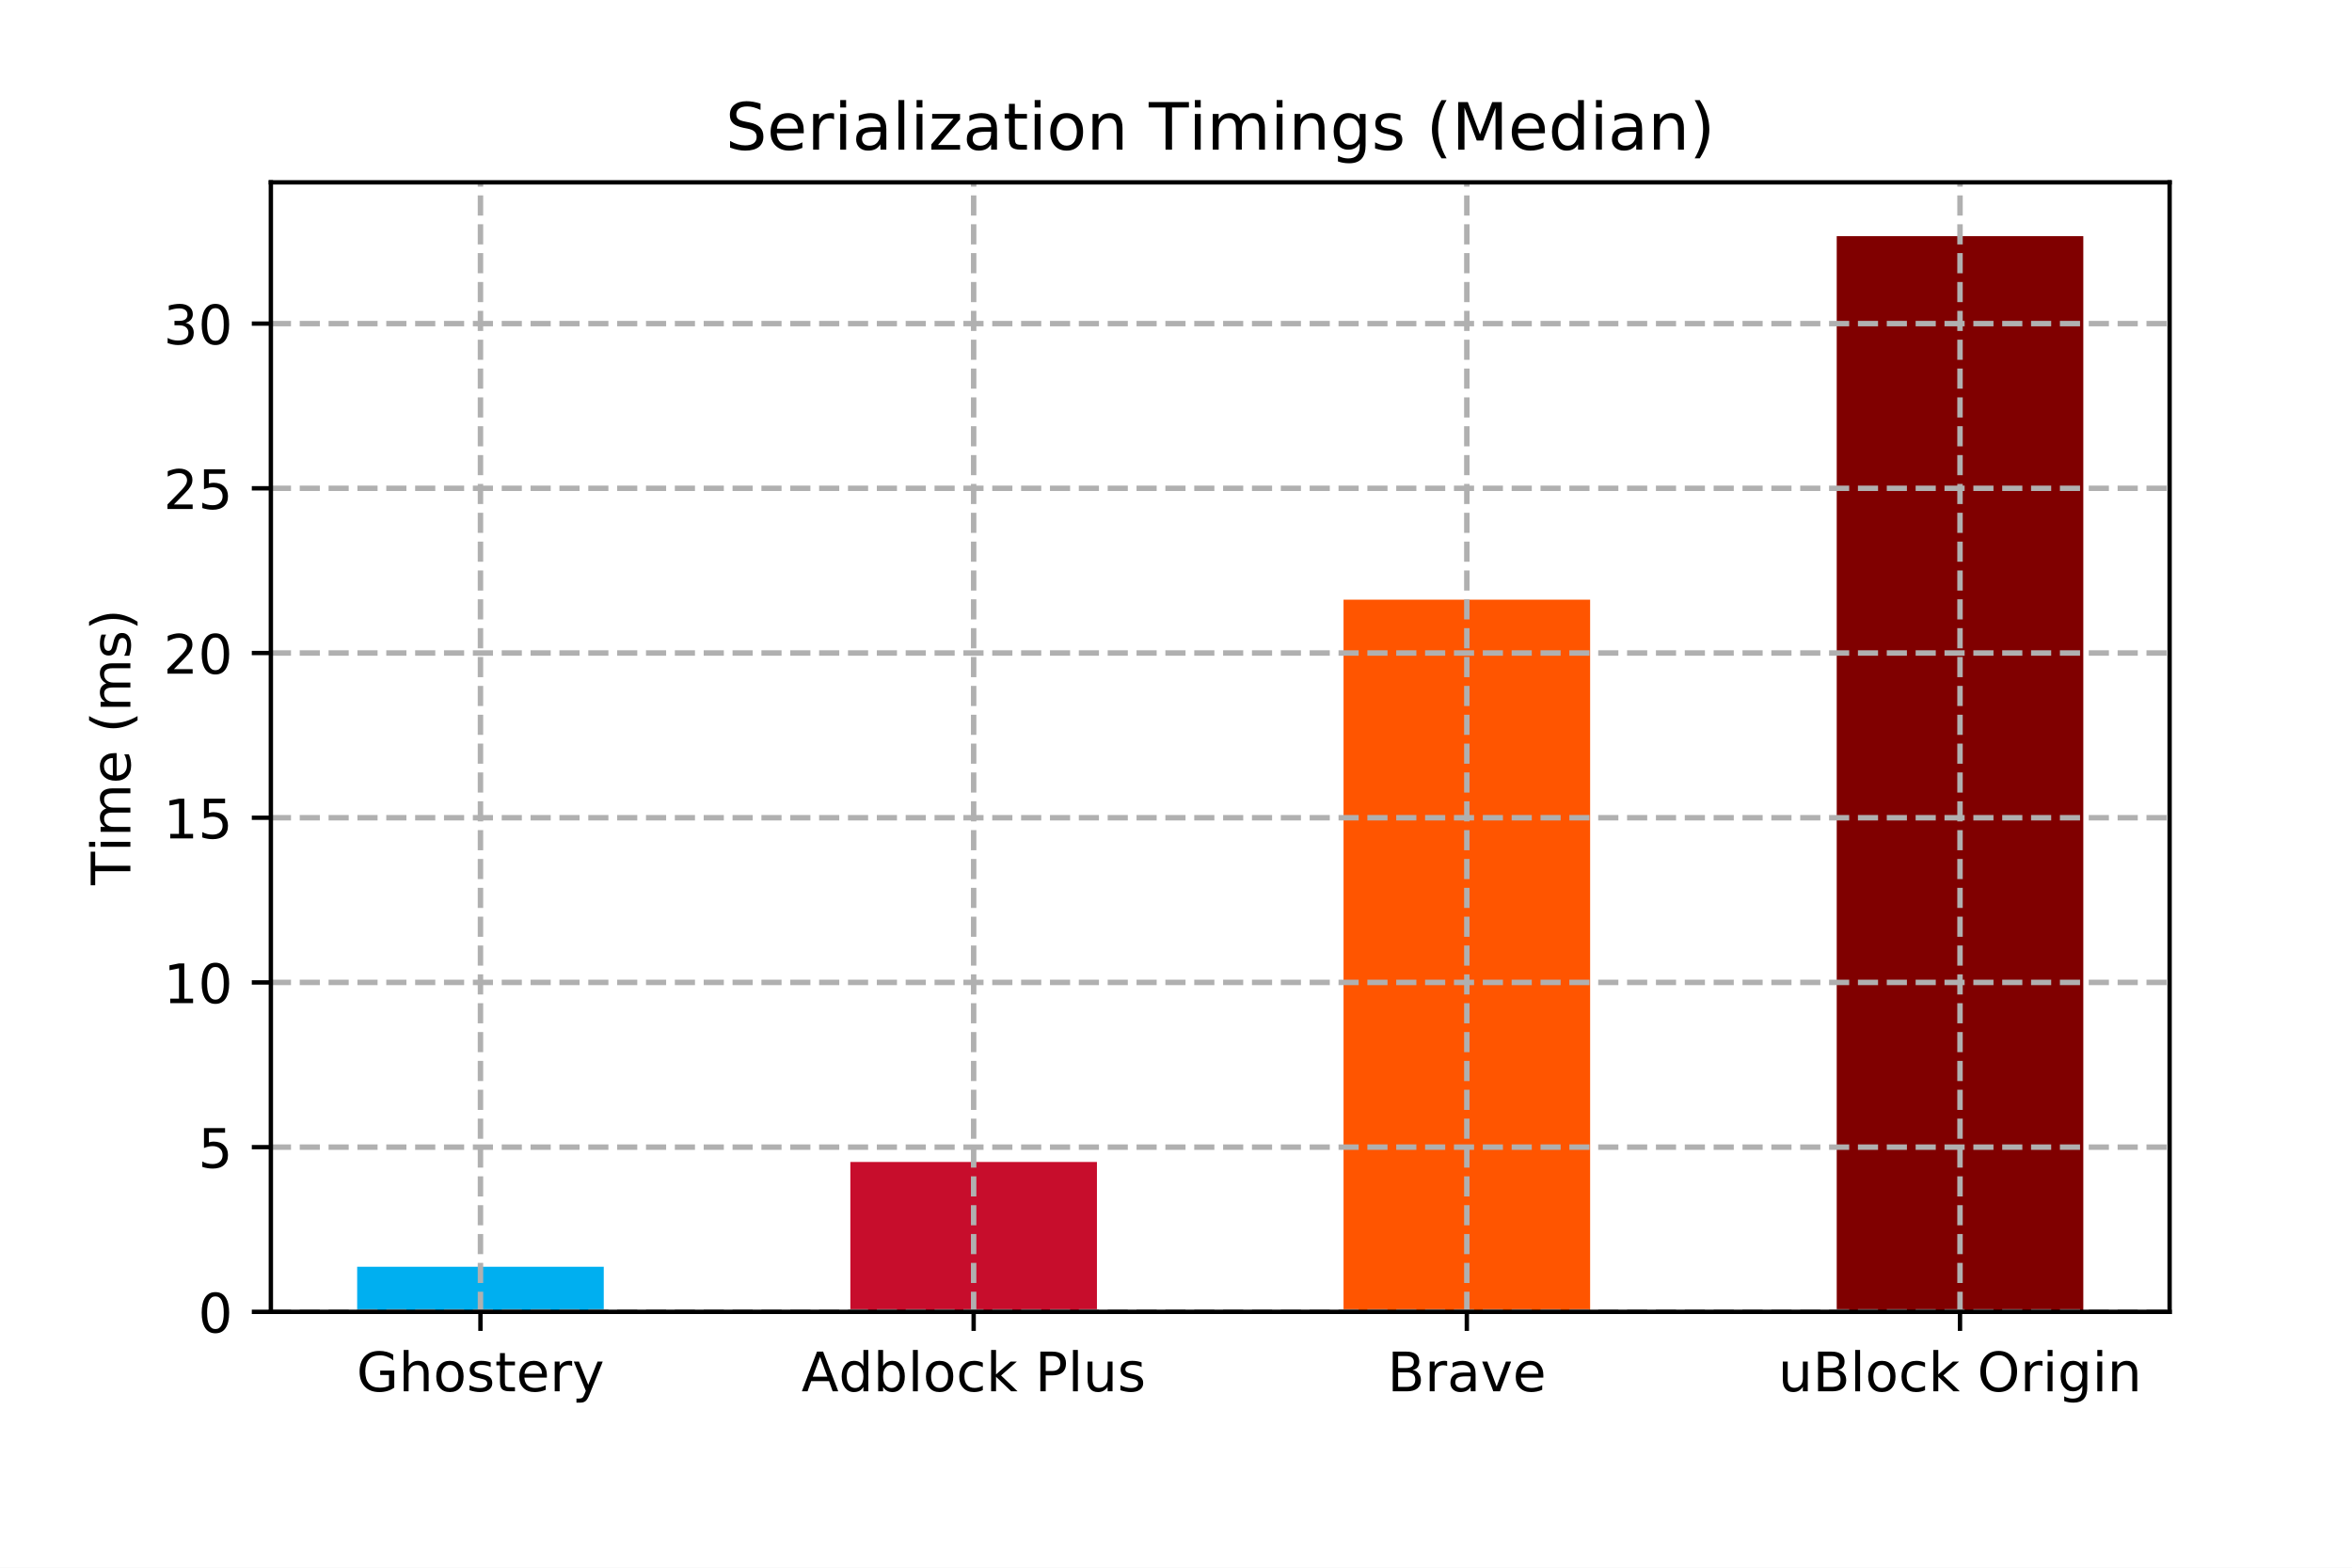
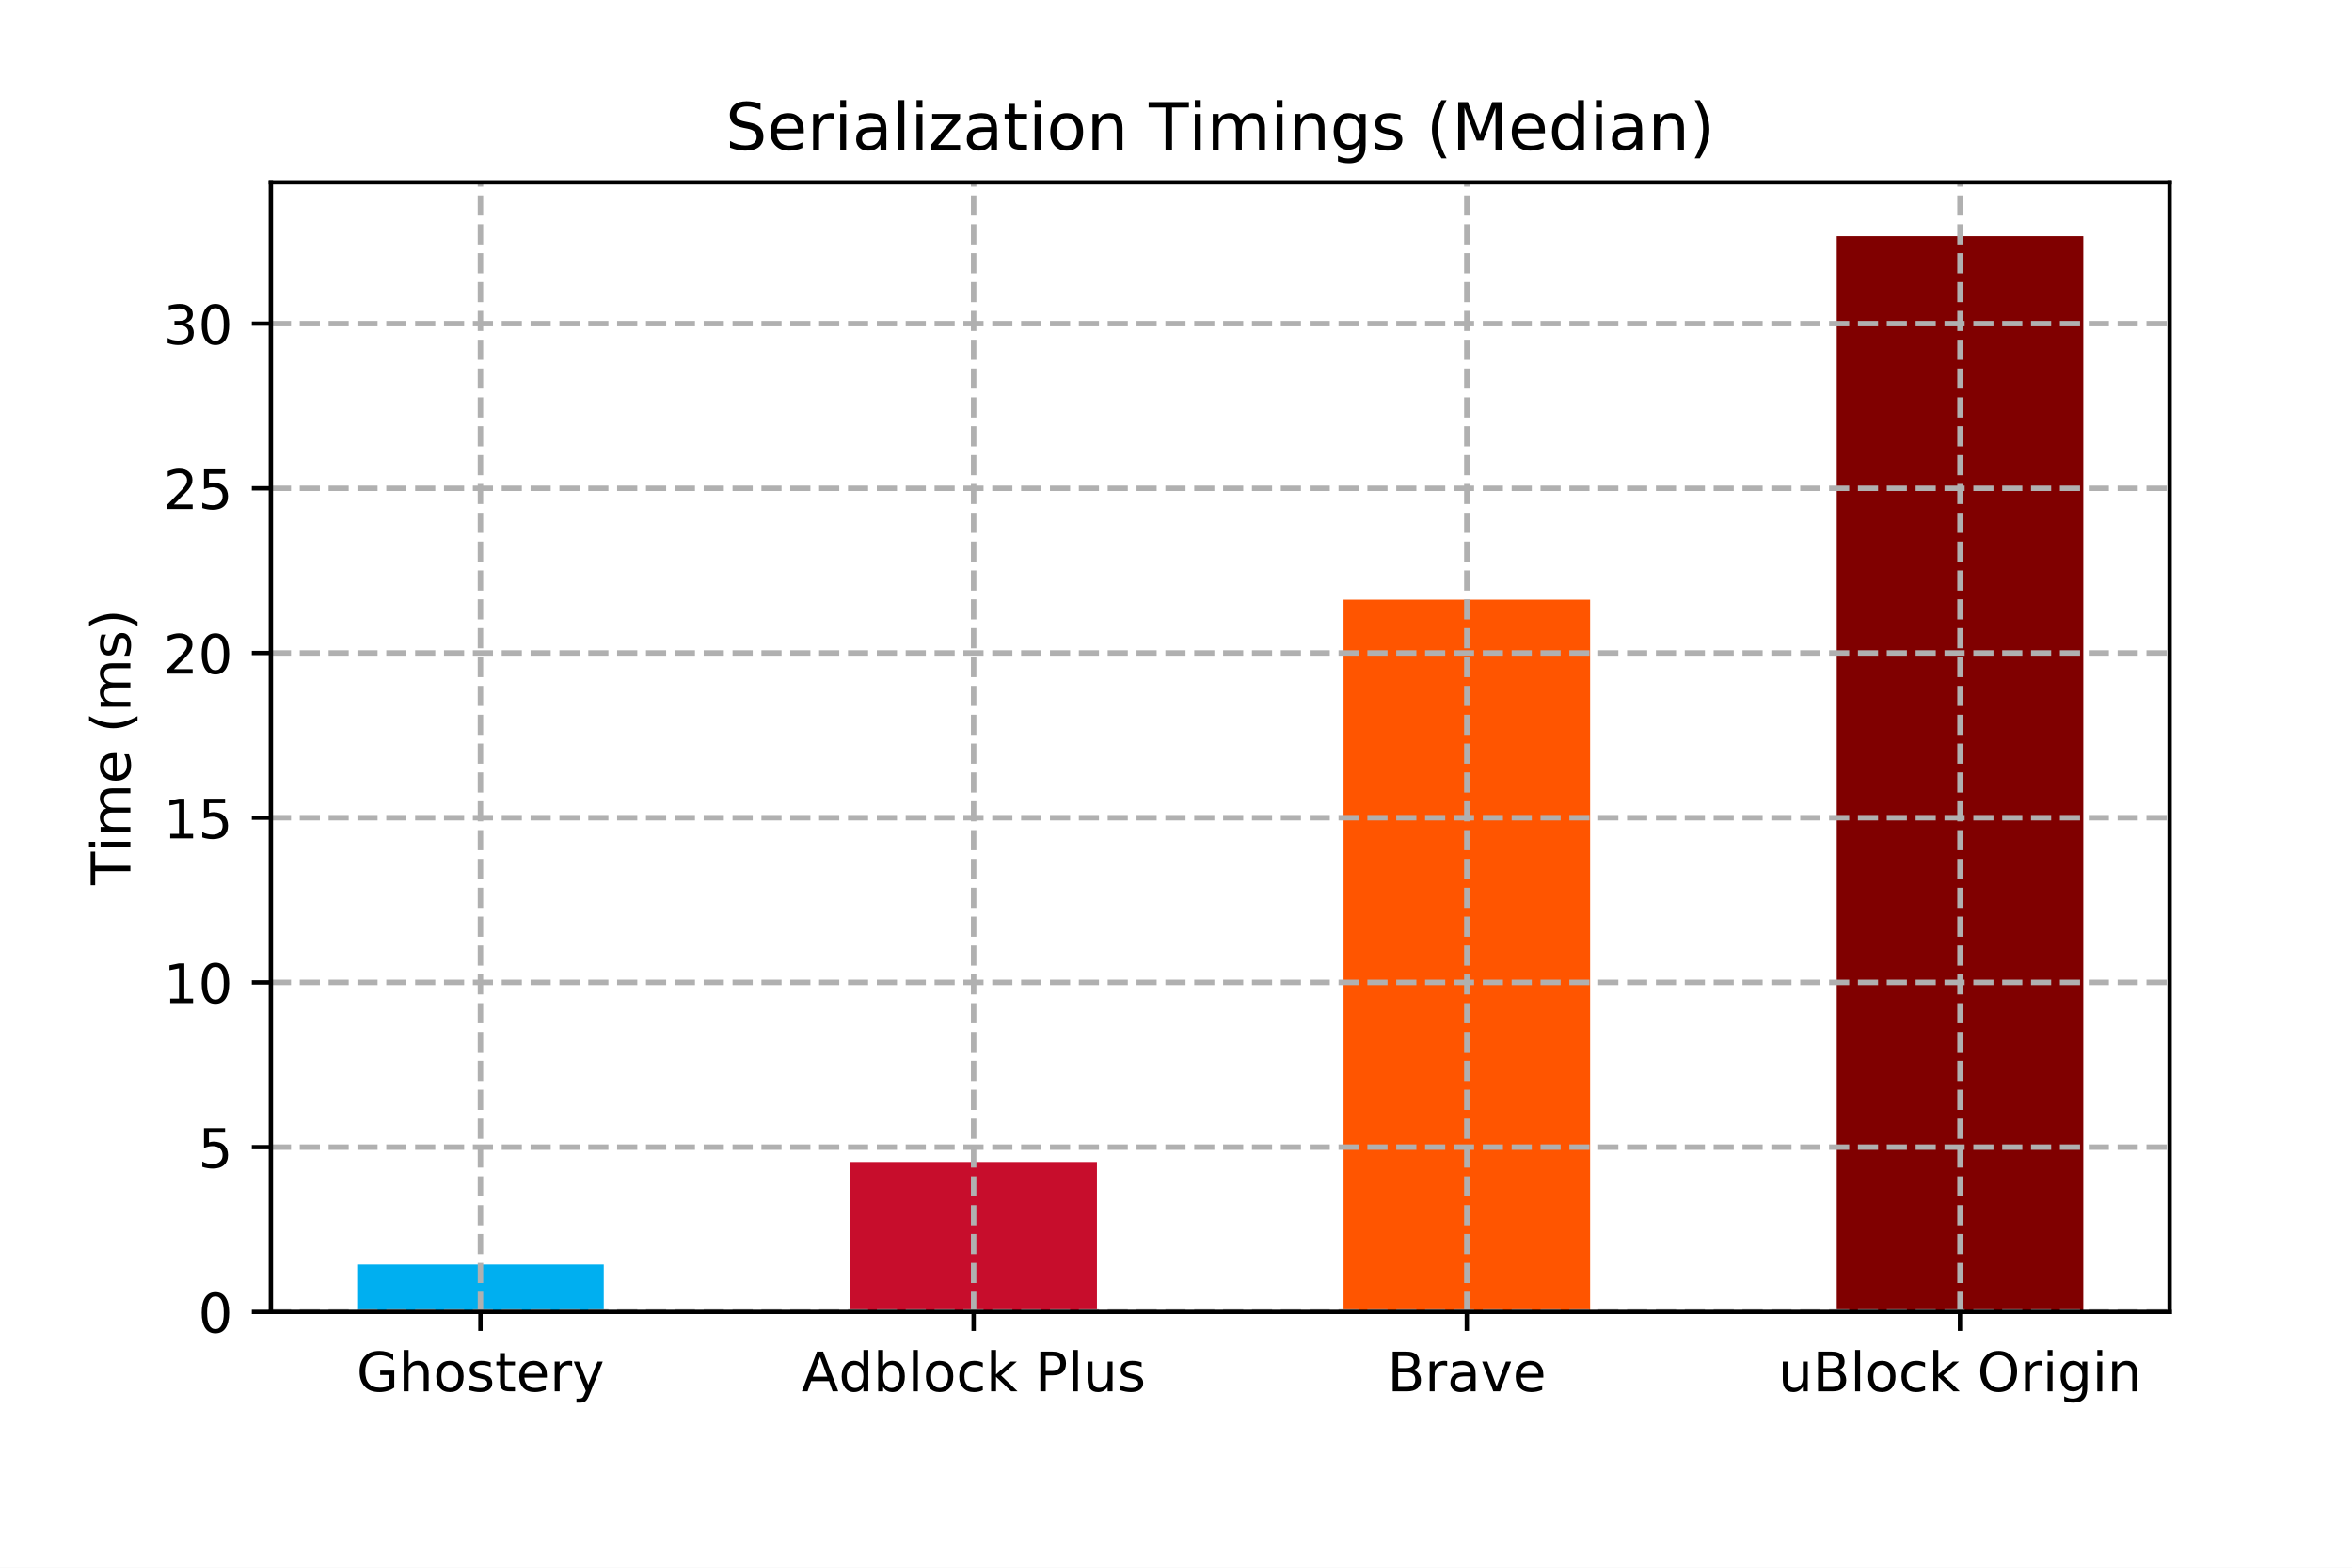
<svg xmlns="http://www.w3.org/2000/svg" xmlns:xlink="http://www.w3.org/1999/xlink" height="288pt" version="1.1" viewBox="0 0 432 288" width="432pt">
  <defs>
    <style type="text/css">
*{stroke-linecap:butt;stroke-linejoin:round;}
  </style>
  </defs>
  <g id="figure_1">
    <g id="patch_1">
      <path d="M 0 288  L 432 288  L 432 0  L 0 0  z " style="fill:#ffffff;" />
    </g>
    <g id="axes_1">
      <g id="patch_2">
        <path d="M 49.75 241  L 398.5 241  L 398.5 33.5  L 49.75 33.5  z " style="fill:#ffffff;" />
      </g>
      <g id="patch_3">
-         <path clip-path="url(#p125ec723dc)" d="M 65.602 241  L 110.894 241  L 110.894 232.71  L 65.602 232.71  z " style="fill:#00aff0;" />
+         <path clip-path="url(#pce70457e2d)" d="M 65.602 241  L 110.894 241  L 110.894 232.305  L 65.602 232.305  z " style="fill:#00aff0;" />
      </g>
      <g id="patch_4">
-         <path clip-path="url(#p125ec723dc)" d="M 156.187 241  L 201.479 241  L 201.479 213.463  L 156.187 213.463  z " style="fill:#c70d2c;" />
+         <path clip-path="url(#pce70457e2d)" d="M 156.187 241  L 201.479 241  L 201.479 213.463  L 156.187 213.463  z " style="fill:#c70d2c;" />
      </g>
      <g id="patch_5">
-         <path clip-path="url(#p125ec723dc)" d="M 246.771 241  L 292.063 241  L 292.063 110.171  L 246.771 110.171  z " style="fill:#ff5500;" />
+         <path clip-path="url(#pce70457e2d)" d="M 246.771 241  L 292.063 241  L 292.063 110.171  L 246.771 110.171  z " style="fill:#ff5500;" />
      </g>
      <g id="patch_6">
-         <path clip-path="url(#p125ec723dc)" d="M 337.356 241  L 382.648 241  L 382.648 43.381  L 337.356 43.381  z " style="fill:#800000;" />
+         <path clip-path="url(#pce70457e2d)" d="M 337.356 241  L 382.648 241  L 382.648 43.381  L 337.356 43.381  z " style="fill:#800000;" />
      </g>
      <g id="matplotlib.axis_1">
        <g id="xtick_1">
          <g id="line2d_1">
-             <path clip-path="url(#p125ec723dc)" d="M 88.248 241  L 88.248 33.5  " style="fill:none;stroke:#b0b0b0;stroke-dasharray:3.7,1.6;stroke-dashoffset:0;" />
+             <path clip-path="url(#pce70457e2d)" d="M 88.248 241  L 88.248 33.5  " style="fill:none;stroke:#b0b0b0;stroke-dasharray:3.7,1.6;stroke-dashoffset:0;" />
          </g>
          <g id="line2d_2">
            <defs>
-               <path d="M 0 0  L 0 3.5  " id="m67650d7e22" style="stroke:#000000;stroke-width:0.8;" />
-             </defs>
-             <g>
-               <use style="stroke:#000000;stroke-width:0.8;" x="88.248" xlink:href="#m67650d7e22" y="241" />
+               <path d="M 0 0  L 0 3.5  " id="m66b9fe5f52" style="stroke:#000000;stroke-width:0.8;" />
+             </defs>
+             <g>
+               <use style="stroke:#000000;stroke-width:0.8;" x="88.248" xlink:href="#m66b9fe5f52" y="241" />
            </g>
          </g>
          <g id="text_1">
            <defs>
              <path d="M 59.516 10.406  L 59.516 29.984  L 43.406 29.984  L 43.406 38.094  L 69.281 38.094  L 69.281 6.781  Q 63.578 2.734 56.688 0.656  Q 49.812 -1.422 42 -1.422  Q 24.906 -1.422 15.25 8.562  Q 5.609 18.562 5.609 36.375  Q 5.609 54.25 15.25 64.234  Q 24.906 74.219 42 74.219  Q 49.125 74.219 55.547 72.453  Q 61.969 70.703 67.391 67.281  L 67.391 56.781  Q 61.922 61.422 55.766 63.766  Q 49.609 66.109 42.828 66.109  Q 29.438 66.109 22.719 58.641  Q 16.016 51.172 16.016 36.375  Q 16.016 21.625 22.719 14.156  Q 29.438 6.688 42.828 6.688  Q 48.047 6.688 52.141 7.594  Q 56.25 8.5 59.516 10.406  z " id="DejaVuSans-71" />
              <path d="M 54.891 33.016  L 54.891 0  L 45.906 0  L 45.906 32.719  Q 45.906 40.484 42.875 44.328  Q 39.844 48.188 33.797 48.188  Q 26.516 48.188 22.312 43.547  Q 18.109 38.922 18.109 30.906  L 18.109 0  L 9.078 0  L 9.078 75.984  L 18.109 75.984  L 18.109 46.188  Q 21.344 51.125 25.703 53.562  Q 30.078 56 35.797 56  Q 45.219 56 50.047 50.172  Q 54.891 44.344 54.891 33.016  z " id="DejaVuSans-104" />
              <path d="M 30.609 48.391  Q 23.391 48.391 19.188 42.75  Q 14.984 37.109 14.984 27.297  Q 14.984 17.484 19.156 11.844  Q 23.344 6.203 30.609 6.203  Q 37.797 6.203 41.984 11.859  Q 46.188 17.531 46.188 27.297  Q 46.188 37.016 41.984 42.703  Q 37.797 48.391 30.609 48.391  z M 30.609 56  Q 42.328 56 49.016 48.375  Q 55.719 40.766 55.719 27.297  Q 55.719 13.875 49.016 6.219  Q 42.328 -1.422 30.609 -1.422  Q 18.844 -1.422 12.172 6.219  Q 5.516 13.875 5.516 27.297  Q 5.516 40.766 12.172 48.375  Q 18.844 56 30.609 56  z " id="DejaVuSans-111" />
              <path d="M 44.281 53.078  L 44.281 44.578  Q 40.484 46.531 36.375 47.5  Q 32.281 48.484 27.875 48.484  Q 21.188 48.484 17.844 46.438  Q 14.5 44.391 14.5 40.281  Q 14.5 37.156 16.891 35.375  Q 19.281 33.594 26.516 31.984  L 29.594 31.297  Q 39.156 29.25 43.188 25.516  Q 47.219 21.781 47.219 15.094  Q 47.219 7.469 41.188 3.016  Q 35.156 -1.422 24.609 -1.422  Q 20.219 -1.422 15.453 -0.562  Q 10.688 0.297 5.422 2  L 5.422 11.281  Q 10.406 8.688 15.234 7.391  Q 20.062 6.109 24.812 6.109  Q 31.156 6.109 34.562 8.281  Q 37.984 10.453 37.984 14.406  Q 37.984 18.062 35.516 20.016  Q 33.062 21.969 24.703 23.781  L 21.578 24.516  Q 13.234 26.266 9.516 29.906  Q 5.812 33.547 5.812 39.891  Q 5.812 47.609 11.281 51.797  Q 16.75 56 26.812 56  Q 31.781 56 36.172 55.266  Q 40.578 54.547 44.281 53.078  z " id="DejaVuSans-115" />
              <path d="M 18.312 70.219  L 18.312 54.688  L 36.812 54.688  L 36.812 47.703  L 18.312 47.703  L 18.312 18.016  Q 18.312 11.328 20.141 9.422  Q 21.969 7.516 27.594 7.516  L 36.812 7.516  L 36.812 0  L 27.594 0  Q 17.188 0 13.234 3.875  Q 9.281 7.766 9.281 18.016  L 9.281 47.703  L 2.688 47.703  L 2.688 54.688  L 9.281 54.688  L 9.281 70.219  z " id="DejaVuSans-116" />
              <path d="M 56.203 29.594  L 56.203 25.203  L 14.891 25.203  Q 15.484 15.922 20.484 11.062  Q 25.484 6.203 34.422 6.203  Q 39.594 6.203 44.453 7.469  Q 49.312 8.734 54.109 11.281  L 54.109 2.781  Q 49.266 0.734 44.188 -0.344  Q 39.109 -1.422 33.891 -1.422  Q 20.797 -1.422 13.156 6.188  Q 5.516 13.812 5.516 26.812  Q 5.516 40.234 12.766 48.109  Q 20.016 56 32.328 56  Q 43.359 56 49.781 48.891  Q 56.203 41.797 56.203 29.594  z M 47.219 32.234  Q 47.125 39.594 43.094 43.984  Q 39.062 48.391 32.422 48.391  Q 24.906 48.391 20.391 44.141  Q 15.875 39.891 15.188 32.172  z " id="DejaVuSans-101" />
              <path d="M 41.109 46.297  Q 39.594 47.172 37.812 47.578  Q 36.031 48 33.891 48  Q 26.266 48 22.188 43.047  Q 18.109 38.094 18.109 28.812  L 18.109 0  L 9.078 0  L 9.078 54.688  L 18.109 54.688  L 18.109 46.188  Q 20.953 51.172 25.484 53.578  Q 30.031 56 36.531 56  Q 37.453 56 38.578 55.875  Q 39.703 55.766 41.062 55.516  z " id="DejaVuSans-114" />
              <path d="M 32.172 -5.078  Q 28.375 -14.844 24.75 -17.812  Q 21.141 -20.797 15.094 -20.797  L 7.906 -20.797  L 7.906 -13.281  L 13.188 -13.281  Q 16.891 -13.281 18.938 -11.516  Q 21 -9.766 23.484 -3.219  L 25.094 0.875  L 2.984 54.688  L 12.5 54.688  L 29.594 11.922  L 46.688 54.688  L 56.203 54.688  z " id="DejaVuSans-121" />
            </defs>
            <g transform="translate(65.48978 255.5984)scale(0.1 -0.1)">
              <use xlink:href="#DejaVuSans-71" />
              <use x="77.49" xlink:href="#DejaVuSans-104" />
              <use x="140.869" xlink:href="#DejaVuSans-111" />
              <use x="202.051" xlink:href="#DejaVuSans-115" />
              <use x="254.15" xlink:href="#DejaVuSans-116" />
              <use x="293.359" xlink:href="#DejaVuSans-101" />
              <use x="354.883" xlink:href="#DejaVuSans-114" />
              <use x="395.996" xlink:href="#DejaVuSans-121" />
            </g>
          </g>
        </g>
        <g id="xtick_2">
          <g id="line2d_3">
-             <path clip-path="url(#p125ec723dc)" d="M 178.833 241  L 178.833 33.5  " style="fill:none;stroke:#b0b0b0;stroke-dasharray:3.7,1.6;stroke-dashoffset:0;" />
+             <path clip-path="url(#pce70457e2d)" d="M 178.833 241  L 178.833 33.5  " style="fill:none;stroke:#b0b0b0;stroke-dasharray:3.7,1.6;stroke-dashoffset:0;" />
          </g>
          <g id="line2d_4">
            <g>
-               <use style="stroke:#000000;stroke-width:0.8;" x="178.833" xlink:href="#m67650d7e22" y="241" />
+               <use style="stroke:#000000;stroke-width:0.8;" x="178.833" xlink:href="#m66b9fe5f52" y="241" />
            </g>
          </g>
          <g id="text_2">
            <defs>
              <path d="M 34.188 63.188  L 20.797 26.906  L 47.609 26.906  z M 28.609 72.906  L 39.797 72.906  L 67.578 0  L 57.328 0  L 50.688 18.703  L 17.828 18.703  L 11.188 0  L 0.781 0  z " id="DejaVuSans-65" />
              <path d="M 45.406 46.391  L 45.406 75.984  L 54.391 75.984  L 54.391 0  L 45.406 0  L 45.406 8.203  Q 42.578 3.328 38.25 0.953  Q 33.938 -1.422 27.875 -1.422  Q 17.969 -1.422 11.734 6.484  Q 5.516 14.406 5.516 27.297  Q 5.516 40.188 11.734 48.094  Q 17.969 56 27.875 56  Q 33.938 56 38.25 53.625  Q 42.578 51.266 45.406 46.391  z M 14.797 27.297  Q 14.797 17.391 18.875 11.75  Q 22.953 6.109 30.078 6.109  Q 37.203 6.109 41.297 11.75  Q 45.406 17.391 45.406 27.297  Q 45.406 37.203 41.297 42.844  Q 37.203 48.484 30.078 48.484  Q 22.953 48.484 18.875 42.844  Q 14.797 37.203 14.797 27.297  z " id="DejaVuSans-100" />
              <path d="M 48.688 27.297  Q 48.688 37.203 44.609 42.844  Q 40.531 48.484 33.406 48.484  Q 26.266 48.484 22.188 42.844  Q 18.109 37.203 18.109 27.297  Q 18.109 17.391 22.188 11.75  Q 26.266 6.109 33.406 6.109  Q 40.531 6.109 44.609 11.75  Q 48.688 17.391 48.688 27.297  z M 18.109 46.391  Q 20.953 51.266 25.266 53.625  Q 29.594 56 35.594 56  Q 45.562 56 51.781 48.094  Q 58.016 40.188 58.016 27.297  Q 58.016 14.406 51.781 6.484  Q 45.562 -1.422 35.594 -1.422  Q 29.594 -1.422 25.266 0.953  Q 20.953 3.328 18.109 8.203  L 18.109 0  L 9.078 0  L 9.078 75.984  L 18.109 75.984  z " id="DejaVuSans-98" />
              <path d="M 9.422 75.984  L 18.406 75.984  L 18.406 0  L 9.422 0  z " id="DejaVuSans-108" />
              <path d="M 48.781 52.594  L 48.781 44.188  Q 44.969 46.297 41.141 47.344  Q 37.312 48.391 33.406 48.391  Q 24.656 48.391 19.812 42.844  Q 14.984 37.312 14.984 27.297  Q 14.984 17.281 19.812 11.734  Q 24.656 6.203 33.406 6.203  Q 37.312 6.203 41.141 7.25  Q 44.969 8.297 48.781 10.406  L 48.781 2.094  Q 45.016 0.344 40.984 -0.531  Q 36.969 -1.422 32.422 -1.422  Q 20.062 -1.422 12.781 6.344  Q 5.516 14.109 5.516 27.297  Q 5.516 40.672 12.859 48.328  Q 20.219 56 33.016 56  Q 37.156 56 41.109 55.141  Q 45.062 54.297 48.781 52.594  z " id="DejaVuSans-99" />
              <path d="M 9.078 75.984  L 18.109 75.984  L 18.109 31.109  L 44.922 54.688  L 56.391 54.688  L 27.391 29.109  L 57.625 0  L 45.906 0  L 18.109 26.703  L 18.109 0  L 9.078 0  z " id="DejaVuSans-107" />
              <path id="DejaVuSans-32" />
              <path d="M 19.672 64.797  L 19.672 37.406  L 32.078 37.406  Q 38.969 37.406 42.719 40.969  Q 46.484 44.531 46.484 51.125  Q 46.484 57.672 42.719 61.234  Q 38.969 64.797 32.078 64.797  z M 9.812 72.906  L 32.078 72.906  Q 44.344 72.906 50.609 67.359  Q 56.891 61.812 56.891 51.125  Q 56.891 40.328 50.609 34.812  Q 44.344 29.297 32.078 29.297  L 19.672 29.297  L 19.672 0  L 9.812 0  z " id="DejaVuSans-80" />
              <path d="M 8.5 21.578  L 8.5 54.688  L 17.484 54.688  L 17.484 21.922  Q 17.484 14.156 20.5 10.266  Q 23.531 6.391 29.594 6.391  Q 36.859 6.391 41.078 11.031  Q 45.312 15.672 45.312 23.688  L 45.312 54.688  L 54.297 54.688  L 54.297 0  L 45.312 0  L 45.312 8.406  Q 42.047 3.422 37.719 1  Q 33.406 -1.422 27.688 -1.422  Q 18.266 -1.422 13.375 4.438  Q 8.5 10.297 8.5 21.578  z M 31.109 56  z " id="DejaVuSans-117" />
            </defs>
            <g transform="translate(147.2054 255.5984)scale(0.1 -0.1)">
              <use xlink:href="#DejaVuSans-65" />
              <use x="68.393" xlink:href="#DejaVuSans-100" />
              <use x="131.869" xlink:href="#DejaVuSans-98" />
              <use x="195.346" xlink:href="#DejaVuSans-108" />
              <use x="223.129" xlink:href="#DejaVuSans-111" />
              <use x="284.311" xlink:href="#DejaVuSans-99" />
              <use x="339.291" xlink:href="#DejaVuSans-107" />
              <use x="397.201" xlink:href="#DejaVuSans-32" />
              <use x="428.988" xlink:href="#DejaVuSans-80" />
              <use x="489.291" xlink:href="#DejaVuSans-108" />
              <use x="517.074" xlink:href="#DejaVuSans-117" />
              <use x="580.453" xlink:href="#DejaVuSans-115" />
            </g>
          </g>
        </g>
        <g id="xtick_3">
          <g id="line2d_5">
-             <path clip-path="url(#p125ec723dc)" d="M 269.417 241  L 269.417 33.5  " style="fill:none;stroke:#b0b0b0;stroke-dasharray:3.7,1.6;stroke-dashoffset:0;" />
+             <path clip-path="url(#pce70457e2d)" d="M 269.417 241  L 269.417 33.5  " style="fill:none;stroke:#b0b0b0;stroke-dasharray:3.7,1.6;stroke-dashoffset:0;" />
          </g>
          <g id="line2d_6">
            <g>
-               <use style="stroke:#000000;stroke-width:0.8;" x="269.417" xlink:href="#m67650d7e22" y="241" />
+               <use style="stroke:#000000;stroke-width:0.8;" x="269.417" xlink:href="#m66b9fe5f52" y="241" />
            </g>
          </g>
          <g id="text_3">
            <defs>
              <path d="M 19.672 34.812  L 19.672 8.109  L 35.5 8.109  Q 43.453 8.109 47.281 11.406  Q 51.125 14.703 51.125 21.484  Q 51.125 28.328 47.281 31.562  Q 43.453 34.812 35.5 34.812  z M 19.672 64.797  L 19.672 42.828  L 34.281 42.828  Q 41.5 42.828 45.031 45.531  Q 48.578 48.25 48.578 53.812  Q 48.578 59.328 45.031 62.062  Q 41.5 64.797 34.281 64.797  z M 9.812 72.906  L 35.016 72.906  Q 46.297 72.906 52.391 68.219  Q 58.5 63.531 58.5 54.891  Q 58.5 48.188 55.375 44.234  Q 52.25 40.281 46.188 39.312  Q 53.469 37.75 57.5 32.781  Q 61.531 27.828 61.531 20.406  Q 61.531 10.641 54.891 5.312  Q 48.25 0 35.984 0  L 9.812 0  z " id="DejaVuSans-66" />
              <path d="M 34.281 27.484  Q 23.391 27.484 19.188 25  Q 14.984 22.516 14.984 16.5  Q 14.984 11.719 18.141 8.906  Q 21.297 6.109 26.703 6.109  Q 34.188 6.109 38.703 11.406  Q 43.219 16.703 43.219 25.484  L 43.219 27.484  z M 52.203 31.203  L 52.203 0  L 43.219 0  L 43.219 8.297  Q 40.141 3.328 35.547 0.953  Q 30.953 -1.422 24.312 -1.422  Q 15.922 -1.422 10.953 3.297  Q 6 8.016 6 15.922  Q 6 25.141 12.172 29.828  Q 18.359 34.516 30.609 34.516  L 43.219 34.516  L 43.219 35.406  Q 43.219 41.609 39.141 45  Q 35.062 48.391 27.688 48.391  Q 23 48.391 18.547 47.266  Q 14.109 46.141 10.016 43.891  L 10.016 52.203  Q 14.938 54.109 19.578 55.047  Q 24.219 56 28.609 56  Q 40.484 56 46.344 49.844  Q 52.203 43.703 52.203 31.203  z " id="DejaVuSans-97" />
              <path d="M 2.984 54.688  L 12.5 54.688  L 29.594 8.797  L 46.688 54.688  L 56.203 54.688  L 35.688 0  L 23.484 0  z " id="DejaVuSans-118" />
            </defs>
            <g transform="translate(254.8313 255.5984)scale(0.1 -0.1)">
              <use xlink:href="#DejaVuSans-66" />
              <use x="68.604" xlink:href="#DejaVuSans-114" />
              <use x="109.717" xlink:href="#DejaVuSans-97" />
              <use x="170.996" xlink:href="#DejaVuSans-118" />
              <use x="230.176" xlink:href="#DejaVuSans-101" />
            </g>
          </g>
        </g>
        <g id="xtick_4">
          <g id="line2d_7">
-             <path clip-path="url(#p125ec723dc)" d="M 360.002 241  L 360.002 33.5  " style="fill:none;stroke:#b0b0b0;stroke-dasharray:3.7,1.6;stroke-dashoffset:0;" />
+             <path clip-path="url(#pce70457e2d)" d="M 360.002 241  L 360.002 33.5  " style="fill:none;stroke:#b0b0b0;stroke-dasharray:3.7,1.6;stroke-dashoffset:0;" />
          </g>
          <g id="line2d_8">
            <g>
-               <use style="stroke:#000000;stroke-width:0.8;" x="360.002" xlink:href="#m67650d7e22" y="241" />
+               <use style="stroke:#000000;stroke-width:0.8;" x="360.002" xlink:href="#m66b9fe5f52" y="241" />
            </g>
          </g>
          <g id="text_4">
            <defs>
              <path d="M 39.406 66.219  Q 28.656 66.219 22.328 58.203  Q 16.016 50.203 16.016 36.375  Q 16.016 22.609 22.328 14.594  Q 28.656 6.594 39.406 6.594  Q 50.141 6.594 56.422 14.594  Q 62.703 22.609 62.703 36.375  Q 62.703 50.203 56.422 58.203  Q 50.141 66.219 39.406 66.219  z M 39.406 74.219  Q 54.734 74.219 63.906 63.938  Q 73.094 53.656 73.094 36.375  Q 73.094 19.141 63.906 8.859  Q 54.734 -1.422 39.406 -1.422  Q 24.031 -1.422 14.812 8.828  Q 5.609 19.094 5.609 36.375  Q 5.609 53.656 14.812 63.938  Q 24.031 74.219 39.406 74.219  z " id="DejaVuSans-79" />
              <path d="M 9.422 54.688  L 18.406 54.688  L 18.406 0  L 9.422 0  z M 9.422 75.984  L 18.406 75.984  L 18.406 64.594  L 9.422 64.594  z " id="DejaVuSans-105" />
              <path d="M 45.406 27.984  Q 45.406 37.75 41.375 43.109  Q 37.359 48.484 30.078 48.484  Q 22.859 48.484 18.828 43.109  Q 14.797 37.75 14.797 27.984  Q 14.797 18.266 18.828 12.891  Q 22.859 7.516 30.078 7.516  Q 37.359 7.516 41.375 12.891  Q 45.406 18.266 45.406 27.984  z M 54.391 6.781  Q 54.391 -7.172 48.188 -13.984  Q 42 -20.797 29.203 -20.797  Q 24.469 -20.797 20.266 -20.094  Q 16.062 -19.391 12.109 -17.922  L 12.109 -9.188  Q 16.062 -11.328 19.922 -12.344  Q 23.781 -13.375 27.781 -13.375  Q 36.625 -13.375 41.016 -8.766  Q 45.406 -4.156 45.406 5.172  L 45.406 9.625  Q 42.625 4.781 38.281 2.391  Q 33.938 0 27.875 0  Q 17.828 0 11.672 7.656  Q 5.516 15.328 5.516 27.984  Q 5.516 40.672 11.672 48.328  Q 17.828 56 27.875 56  Q 33.938 56 38.281 53.609  Q 42.625 51.219 45.406 46.391  L 45.406 54.688  L 54.391 54.688  z " id="DejaVuSans-103" />
              <path d="M 54.891 33.016  L 54.891 0  L 45.906 0  L 45.906 32.719  Q 45.906 40.484 42.875 44.328  Q 39.844 48.188 33.797 48.188  Q 26.516 48.188 22.312 43.547  Q 18.109 38.922 18.109 30.906  L 18.109 0  L 9.078 0  L 9.078 54.688  L 18.109 54.688  L 18.109 46.188  Q 21.344 51.125 25.703 53.562  Q 30.078 56 35.797 56  Q 45.219 56 50.047 50.172  Q 54.891 44.344 54.891 33.016  z " id="DejaVuSans-110" />
            </defs>
            <g transform="translate(326.6079 255.5984)scale(0.1 -0.1)">
              <use xlink:href="#DejaVuSans-117" />
              <use x="63.379" xlink:href="#DejaVuSans-66" />
              <use x="131.982" xlink:href="#DejaVuSans-108" />
              <use x="159.766" xlink:href="#DejaVuSans-111" />
              <use x="220.947" xlink:href="#DejaVuSans-99" />
              <use x="275.928" xlink:href="#DejaVuSans-107" />
              <use x="333.838" xlink:href="#DejaVuSans-32" />
              <use x="365.625" xlink:href="#DejaVuSans-79" />
              <use x="444.336" xlink:href="#DejaVuSans-114" />
              <use x="485.449" xlink:href="#DejaVuSans-105" />
              <use x="513.232" xlink:href="#DejaVuSans-103" />
              <use x="576.709" xlink:href="#DejaVuSans-105" />
              <use x="604.492" xlink:href="#DejaVuSans-110" />
            </g>
          </g>
        </g>
      </g>
      <g id="matplotlib.axis_2">
        <g id="ytick_1">
          <g id="line2d_9">
-             <path clip-path="url(#p125ec723dc)" d="M 49.75 241  L 398.5 241  " style="fill:none;stroke:#b0b0b0;stroke-dasharray:3.7,1.6;stroke-dashoffset:0;" />
+             <path clip-path="url(#pce70457e2d)" d="M 49.75 241  L 398.5 241  " style="fill:none;stroke:#b0b0b0;stroke-dasharray:3.7,1.6;stroke-dashoffset:0;" />
          </g>
          <g id="line2d_10">
            <defs>
-               <path d="M 0 0  L -3.5 0  " id="mfd00ff50df" style="stroke:#000000;stroke-width:0.8;" />
-             </defs>
-             <g>
-               <use style="stroke:#000000;stroke-width:0.8;" x="49.75" xlink:href="#mfd00ff50df" y="241" />
+               <path d="M 0 0  L -3.5 0  " id="m08082bffde" style="stroke:#000000;stroke-width:0.8;" />
+             </defs>
+             <g>
+               <use style="stroke:#000000;stroke-width:0.8;" x="49.75" xlink:href="#m08082bffde" y="241" />
            </g>
          </g>
          <g id="text_5">
            <defs>
              <path d="M 31.781 66.406  Q 24.172 66.406 20.328 58.906  Q 16.5 51.422 16.5 36.375  Q 16.5 21.391 20.328 13.891  Q 24.172 6.391 31.781 6.391  Q 39.453 6.391 43.281 13.891  Q 47.125 21.391 47.125 36.375  Q 47.125 51.422 43.281 58.906  Q 39.453 66.406 31.781 66.406  z M 31.781 74.219  Q 44.047 74.219 50.516 64.516  Q 56.984 54.828 56.984 36.375  Q 56.984 17.969 50.516 8.266  Q 44.047 -1.422 31.781 -1.422  Q 19.531 -1.422 13.062 8.266  Q 6.594 17.969 6.594 36.375  Q 6.594 54.828 13.062 64.516  Q 19.531 74.219 31.781 74.219  z " id="DejaVuSans-48" />
            </defs>
            <g transform="translate(36.3875 244.7992)scale(0.1 -0.1)">
              <use xlink:href="#DejaVuSans-48" />
            </g>
          </g>
        </g>
        <g id="ytick_2">
          <g id="line2d_11">
-             <path clip-path="url(#p125ec723dc)" d="M 49.75 210.741  L 398.5 210.741  " style="fill:none;stroke:#b0b0b0;stroke-dasharray:3.7,1.6;stroke-dashoffset:0;" />
+             <path clip-path="url(#pce70457e2d)" d="M 49.75 210.741  L 398.5 210.741  " style="fill:none;stroke:#b0b0b0;stroke-dasharray:3.7,1.6;stroke-dashoffset:0;" />
          </g>
          <g id="line2d_12">
            <g>
-               <use style="stroke:#000000;stroke-width:0.8;" x="49.75" xlink:href="#mfd00ff50df" y="210.741" />
+               <use style="stroke:#000000;stroke-width:0.8;" x="49.75" xlink:href="#m08082bffde" y="210.741" />
            </g>
          </g>
          <g id="text_6">
            <defs>
              <path d="M 10.797 72.906  L 49.516 72.906  L 49.516 64.594  L 19.828 64.594  L 19.828 46.734  Q 21.969 47.469 24.109 47.828  Q 26.266 48.188 28.422 48.188  Q 40.625 48.188 47.75 41.5  Q 54.891 34.812 54.891 23.391  Q 54.891 11.625 47.562 5.094  Q 40.234 -1.422 26.906 -1.422  Q 22.312 -1.422 17.547 -0.641  Q 12.797 0.141 7.719 1.703  L 7.719 11.625  Q 12.109 9.234 16.797 8.062  Q 21.484 6.891 26.703 6.891  Q 35.156 6.891 40.078 11.328  Q 45.016 15.766 45.016 23.391  Q 45.016 31 40.078 35.438  Q 35.156 39.891 26.703 39.891  Q 22.75 39.891 18.812 39.016  Q 14.891 38.141 10.797 36.281  z " id="DejaVuSans-53" />
            </defs>
            <g transform="translate(36.3875 214.5405)scale(0.1 -0.1)">
              <use xlink:href="#DejaVuSans-53" />
            </g>
          </g>
        </g>
        <g id="ytick_3">
          <g id="line2d_13">
-             <path clip-path="url(#p125ec723dc)" d="M 49.75 180.483  L 398.5 180.483  " style="fill:none;stroke:#b0b0b0;stroke-dasharray:3.7,1.6;stroke-dashoffset:0;" />
+             <path clip-path="url(#pce70457e2d)" d="M 49.75 180.483  L 398.5 180.483  " style="fill:none;stroke:#b0b0b0;stroke-dasharray:3.7,1.6;stroke-dashoffset:0;" />
          </g>
          <g id="line2d_14">
            <g>
-               <use style="stroke:#000000;stroke-width:0.8;" x="49.75" xlink:href="#mfd00ff50df" y="180.483" />
+               <use style="stroke:#000000;stroke-width:0.8;" x="49.75" xlink:href="#m08082bffde" y="180.483" />
            </g>
          </g>
          <g id="text_7">
            <defs>
              <path d="M 12.406 8.297  L 28.516 8.297  L 28.516 63.922  L 10.984 60.406  L 10.984 69.391  L 28.422 72.906  L 38.281 72.906  L 38.281 8.297  L 54.391 8.297  L 54.391 0  L 12.406 0  z " id="DejaVuSans-49" />
            </defs>
            <g transform="translate(30.025 184.2819)scale(0.1 -0.1)">
              <use xlink:href="#DejaVuSans-49" />
              <use x="63.623" xlink:href="#DejaVuSans-48" />
            </g>
          </g>
        </g>
        <g id="ytick_4">
          <g id="line2d_15">
-             <path clip-path="url(#p125ec723dc)" d="M 49.75 150.224  L 398.5 150.224  " style="fill:none;stroke:#b0b0b0;stroke-dasharray:3.7,1.6;stroke-dashoffset:0;" />
+             <path clip-path="url(#pce70457e2d)" d="M 49.75 150.224  L 398.5 150.224  " style="fill:none;stroke:#b0b0b0;stroke-dasharray:3.7,1.6;stroke-dashoffset:0;" />
          </g>
          <g id="line2d_16">
            <g>
-               <use style="stroke:#000000;stroke-width:0.8;" x="49.75" xlink:href="#mfd00ff50df" y="150.224" />
+               <use style="stroke:#000000;stroke-width:0.8;" x="49.75" xlink:href="#m08082bffde" y="150.224" />
            </g>
          </g>
          <g id="text_8">
            <g transform="translate(30.025 154.0232)scale(0.1 -0.1)">
              <use xlink:href="#DejaVuSans-49" />
              <use x="63.623" xlink:href="#DejaVuSans-53" />
            </g>
          </g>
        </g>
        <g id="ytick_5">
          <g id="line2d_17">
-             <path clip-path="url(#p125ec723dc)" d="M 49.75 119.965  L 398.5 119.965  " style="fill:none;stroke:#b0b0b0;stroke-dasharray:3.7,1.6;stroke-dashoffset:0;" />
+             <path clip-path="url(#pce70457e2d)" d="M 49.75 119.965  L 398.5 119.965  " style="fill:none;stroke:#b0b0b0;stroke-dasharray:3.7,1.6;stroke-dashoffset:0;" />
          </g>
          <g id="line2d_18">
            <g>
-               <use style="stroke:#000000;stroke-width:0.8;" x="49.75" xlink:href="#mfd00ff50df" y="119.965" />
+               <use style="stroke:#000000;stroke-width:0.8;" x="49.75" xlink:href="#m08082bffde" y="119.965" />
            </g>
          </g>
          <g id="text_9">
            <defs>
              <path d="M 19.188 8.297  L 53.609 8.297  L 53.609 0  L 7.328 0  L 7.328 8.297  Q 12.938 14.109 22.625 23.891  Q 32.328 33.688 34.812 36.531  Q 39.547 41.844 41.422 45.531  Q 43.312 49.219 43.312 52.781  Q 43.312 58.594 39.234 62.25  Q 35.156 65.922 28.609 65.922  Q 23.969 65.922 18.812 64.312  Q 13.672 62.703 7.812 59.422  L 7.812 69.391  Q 13.766 71.781 18.938 73  Q 24.125 74.219 28.422 74.219  Q 39.75 74.219 46.484 68.547  Q 53.219 62.891 53.219 53.422  Q 53.219 48.922 51.531 44.891  Q 49.859 40.875 45.406 35.406  Q 44.188 33.984 37.641 27.219  Q 31.109 20.453 19.188 8.297  z " id="DejaVuSans-50" />
            </defs>
            <g transform="translate(30.025 123.7645)scale(0.1 -0.1)">
              <use xlink:href="#DejaVuSans-50" />
              <use x="63.623" xlink:href="#DejaVuSans-48" />
            </g>
          </g>
        </g>
        <g id="ytick_6">
          <g id="line2d_19">
-             <path clip-path="url(#p125ec723dc)" d="M 49.75 89.707  L 398.5 89.707  " style="fill:none;stroke:#b0b0b0;stroke-dasharray:3.7,1.6;stroke-dashoffset:0;" />
+             <path clip-path="url(#pce70457e2d)" d="M 49.75 89.707  L 398.5 89.707  " style="fill:none;stroke:#b0b0b0;stroke-dasharray:3.7,1.6;stroke-dashoffset:0;" />
          </g>
          <g id="line2d_20">
            <g>
-               <use style="stroke:#000000;stroke-width:0.8;" x="49.75" xlink:href="#mfd00ff50df" y="89.707" />
+               <use style="stroke:#000000;stroke-width:0.8;" x="49.75" xlink:href="#m08082bffde" y="89.707" />
            </g>
          </g>
          <g id="text_10">
            <g transform="translate(30.025 93.50581)scale(0.1 -0.1)">
              <use xlink:href="#DejaVuSans-50" />
              <use x="63.623" xlink:href="#DejaVuSans-53" />
            </g>
          </g>
        </g>
        <g id="ytick_7">
          <g id="line2d_21">
-             <path clip-path="url(#p125ec723dc)" d="M 49.75 59.448  L 398.5 59.448  " style="fill:none;stroke:#b0b0b0;stroke-dasharray:3.7,1.6;stroke-dashoffset:0;" />
+             <path clip-path="url(#pce70457e2d)" d="M 49.75 59.448  L 398.5 59.448  " style="fill:none;stroke:#b0b0b0;stroke-dasharray:3.7,1.6;stroke-dashoffset:0;" />
          </g>
          <g id="line2d_22">
            <g>
-               <use style="stroke:#000000;stroke-width:0.8;" x="49.75" xlink:href="#mfd00ff50df" y="59.448" />
+               <use style="stroke:#000000;stroke-width:0.8;" x="49.75" xlink:href="#m08082bffde" y="59.448" />
            </g>
          </g>
          <g id="text_11">
            <defs>
              <path d="M 40.578 39.312  Q 47.656 37.797 51.625 33  Q 55.609 28.219 55.609 21.188  Q 55.609 10.406 48.188 4.484  Q 40.766 -1.422 27.094 -1.422  Q 22.516 -1.422 17.656 -0.516  Q 12.797 0.391 7.625 2.203  L 7.625 11.719  Q 11.719 9.328 16.594 8.109  Q 21.484 6.891 26.812 6.891  Q 36.078 6.891 40.938 10.547  Q 45.797 14.203 45.797 21.188  Q 45.797 27.641 41.281 31.266  Q 36.766 34.906 28.719 34.906  L 20.219 34.906  L 20.219 43.016  L 29.109 43.016  Q 36.375 43.016 40.234 45.922  Q 44.094 48.828 44.094 54.297  Q 44.094 59.906 40.109 62.906  Q 36.141 65.922 28.719 65.922  Q 24.656 65.922 20.016 65.031  Q 15.375 64.156 9.812 62.312  L 9.812 71.094  Q 15.438 72.656 20.344 73.438  Q 25.25 74.219 29.594 74.219  Q 40.828 74.219 47.359 69.109  Q 53.906 64.016 53.906 55.328  Q 53.906 49.266 50.438 45.094  Q 46.969 40.922 40.578 39.312  z " id="DejaVuSans-51" />
            </defs>
            <g transform="translate(30.025 63.24713)scale(0.1 -0.1)">
              <use xlink:href="#DejaVuSans-51" />
              <use x="63.623" xlink:href="#DejaVuSans-48" />
            </g>
          </g>
        </g>
        <g id="text_12">
          <defs>
            <path d="M -0.297 72.906  L 61.375 72.906  L 61.375 64.594  L 35.5 64.594  L 35.5 0  L 25.594 0  L 25.594 64.594  L -0.297 64.594  z " id="DejaVuSans-84" />
            <path d="M 52 44.188  Q 55.375 50.25 60.062 53.125  Q 64.75 56 71.094 56  Q 79.641 56 84.281 50.016  Q 88.922 44.047 88.922 33.016  L 88.922 0  L 79.891 0  L 79.891 32.719  Q 79.891 40.578 77.094 44.375  Q 74.312 48.188 68.609 48.188  Q 61.625 48.188 57.562 43.547  Q 53.516 38.922 53.516 30.906  L 53.516 0  L 44.484 0  L 44.484 32.719  Q 44.484 40.625 41.703 44.406  Q 38.922 48.188 33.109 48.188  Q 26.219 48.188 22.156 43.531  Q 18.109 38.875 18.109 30.906  L 18.109 0  L 9.078 0  L 9.078 54.688  L 18.109 54.688  L 18.109 46.188  Q 21.188 51.219 25.484 53.609  Q 29.781 56 35.688 56  Q 41.656 56 45.828 52.969  Q 50 49.953 52 44.188  z " id="DejaVuSans-109" />
            <path d="M 31 75.875  Q 24.469 64.656 21.281 53.656  Q 18.109 42.672 18.109 31.391  Q 18.109 20.125 21.312 9.062  Q 24.516 -2 31 -13.188  L 23.188 -13.188  Q 15.875 -1.703 12.234 9.375  Q 8.594 20.453 8.594 31.391  Q 8.594 42.281 12.203 53.312  Q 15.828 64.359 23.188 75.875  z " id="DejaVuSans-40" />
            <path d="M 8.016 75.875  L 15.828 75.875  Q 23.141 64.359 26.781 53.312  Q 30.422 42.281 30.422 31.391  Q 30.422 20.453 26.781 9.375  Q 23.141 -1.703 15.828 -13.188  L 8.016 -13.188  Q 14.5 -2 17.703 9.062  Q 20.906 20.125 20.906 31.391  Q 20.906 42.672 17.703 53.656  Q 14.5 64.656 8.016 75.875  z " id="DejaVuSans-41" />
          </defs>
          <g transform="translate(23.94531 162.6031)rotate(-90)scale(0.1 -0.1)">
            <use xlink:href="#DejaVuSans-84" />
            <use x="61.037" xlink:href="#DejaVuSans-105" />
            <use x="88.82" xlink:href="#DejaVuSans-109" />
            <use x="186.232" xlink:href="#DejaVuSans-101" />
            <use x="247.756" xlink:href="#DejaVuSans-32" />
            <use x="279.543" xlink:href="#DejaVuSans-40" />
            <use x="318.557" xlink:href="#DejaVuSans-109" />
            <use x="415.969" xlink:href="#DejaVuSans-115" />
            <use x="468.068" xlink:href="#DejaVuSans-41" />
          </g>
        </g>
      </g>
      <g id="patch_7">
        <path d="M 49.75 241  L 49.75 33.5  " style="fill:none;stroke:#000000;stroke-linecap:square;stroke-linejoin:miter;stroke-width:0.8;" />
      </g>
      <g id="patch_8">
        <path d="M 398.5 241  L 398.5 33.5  " style="fill:none;stroke:#000000;stroke-linecap:square;stroke-linejoin:miter;stroke-width:0.8;" />
      </g>
      <g id="patch_9">
        <path d="M 49.75 241  L 398.5 241  " style="fill:none;stroke:#000000;stroke-linecap:square;stroke-linejoin:miter;stroke-width:0.8;" />
      </g>
      <g id="patch_10">
        <path d="M 49.75 33.5  L 398.5 33.5  " style="fill:none;stroke:#000000;stroke-linecap:square;stroke-linejoin:miter;stroke-width:0.8;" />
      </g>
      <g id="text_13">
        <defs>
          <path d="M 53.516 70.516  L 53.516 60.891  Q 47.906 63.578 42.922 64.891  Q 37.938 66.219 33.297 66.219  Q 25.25 66.219 20.875 63.094  Q 16.5 59.969 16.5 54.203  Q 16.5 49.359 19.406 46.891  Q 22.312 44.438 30.422 42.922  L 36.375 41.703  Q 47.406 39.594 52.656 34.297  Q 57.906 29 57.906 20.125  Q 57.906 9.516 50.797 4.047  Q 43.703 -1.422 29.984 -1.422  Q 24.812 -1.422 18.969 -0.25  Q 13.141 0.922 6.891 3.219  L 6.891 13.375  Q 12.891 10.016 18.656 8.297  Q 24.422 6.594 29.984 6.594  Q 38.422 6.594 43.016 9.906  Q 47.609 13.234 47.609 19.391  Q 47.609 24.75 44.312 27.781  Q 41.016 30.812 33.5 32.328  L 27.484 33.5  Q 16.453 35.688 11.516 40.375  Q 6.594 45.062 6.594 53.422  Q 6.594 63.094 13.406 68.656  Q 20.219 74.219 32.172 74.219  Q 37.312 74.219 42.625 73.281  Q 47.953 72.359 53.516 70.516  z " id="DejaVuSans-83" />
          <path d="M 5.516 54.688  L 48.188 54.688  L 48.188 46.484  L 14.406 7.172  L 48.188 7.172  L 48.188 0  L 4.297 0  L 4.297 8.203  L 38.094 47.516  L 5.516 47.516  z " id="DejaVuSans-122" />
          <path d="M 9.812 72.906  L 24.516 72.906  L 43.109 23.297  L 61.812 72.906  L 76.516 72.906  L 76.516 0  L 66.891 0  L 66.891 64.016  L 48.094 14.016  L 38.188 14.016  L 19.391 64.016  L 19.391 0  L 9.812 0  z " id="DejaVuSans-77" />
        </defs>
        <g transform="translate(133.2644 27.5)scale(0.12 -0.12)">
          <use xlink:href="#DejaVuSans-83" />
          <use x="63.477" xlink:href="#DejaVuSans-101" />
          <use x="125" xlink:href="#DejaVuSans-114" />
          <use x="166.113" xlink:href="#DejaVuSans-105" />
          <use x="193.896" xlink:href="#DejaVuSans-97" />
          <use x="255.176" xlink:href="#DejaVuSans-108" />
          <use x="282.959" xlink:href="#DejaVuSans-105" />
          <use x="310.742" xlink:href="#DejaVuSans-122" />
          <use x="363.232" xlink:href="#DejaVuSans-97" />
          <use x="424.512" xlink:href="#DejaVuSans-116" />
          <use x="463.721" xlink:href="#DejaVuSans-105" />
          <use x="491.504" xlink:href="#DejaVuSans-111" />
          <use x="552.686" xlink:href="#DejaVuSans-110" />
          <use x="616.064" xlink:href="#DejaVuSans-32" />
          <use x="647.852" xlink:href="#DejaVuSans-84" />
          <use x="708.889" xlink:href="#DejaVuSans-105" />
          <use x="736.672" xlink:href="#DejaVuSans-109" />
          <use x="834.084" xlink:href="#DejaVuSans-105" />
          <use x="861.867" xlink:href="#DejaVuSans-110" />
          <use x="925.246" xlink:href="#DejaVuSans-103" />
          <use x="988.723" xlink:href="#DejaVuSans-115" />
          <use x="1040.822" xlink:href="#DejaVuSans-32" />
          <use x="1072.609" xlink:href="#DejaVuSans-40" />
          <use x="1111.623" xlink:href="#DejaVuSans-77" />
          <use x="1197.902" xlink:href="#DejaVuSans-101" />
          <use x="1259.426" xlink:href="#DejaVuSans-100" />
          <use x="1322.902" xlink:href="#DejaVuSans-105" />
          <use x="1350.686" xlink:href="#DejaVuSans-97" />
          <use x="1411.965" xlink:href="#DejaVuSans-110" />
          <use x="1475.344" xlink:href="#DejaVuSans-41" />
        </g>
      </g>
    </g>
  </g>
  <defs>
-     <clipPath id="p125ec723dc">
+     <clipPath id="pce70457e2d">
      <rect height="207.5" width="348.75" x="49.75" y="33.5" />
    </clipPath>
  </defs>
</svg>
